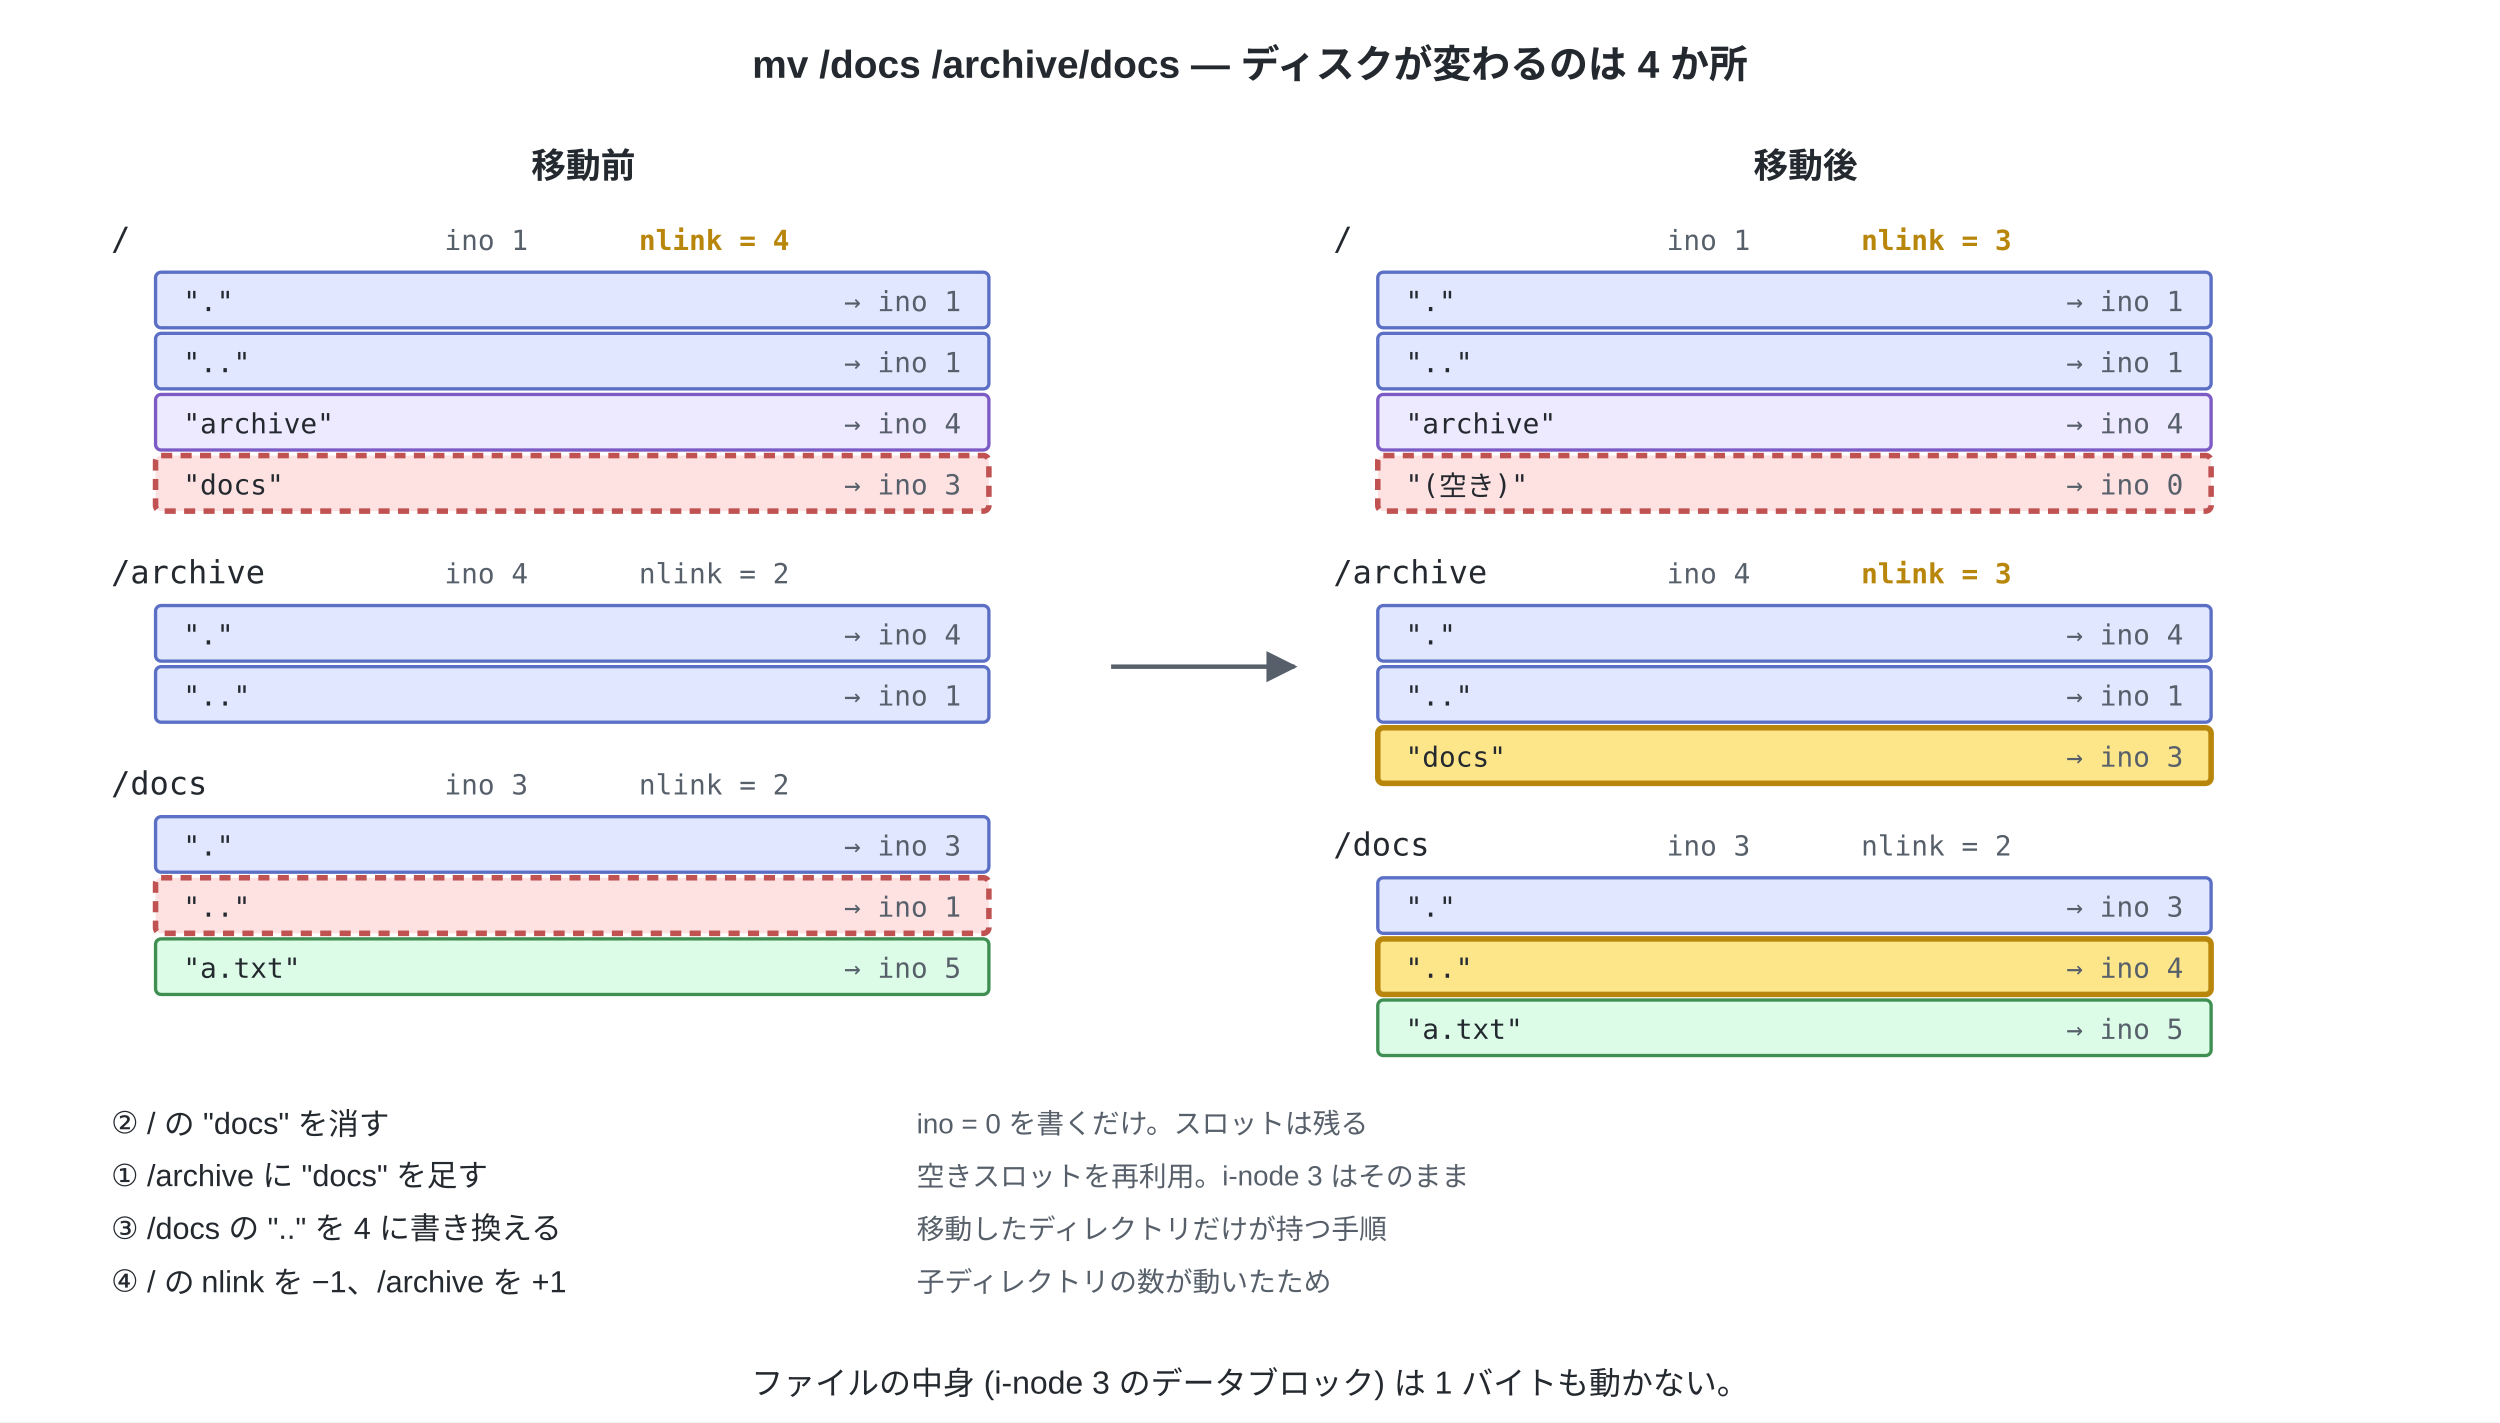
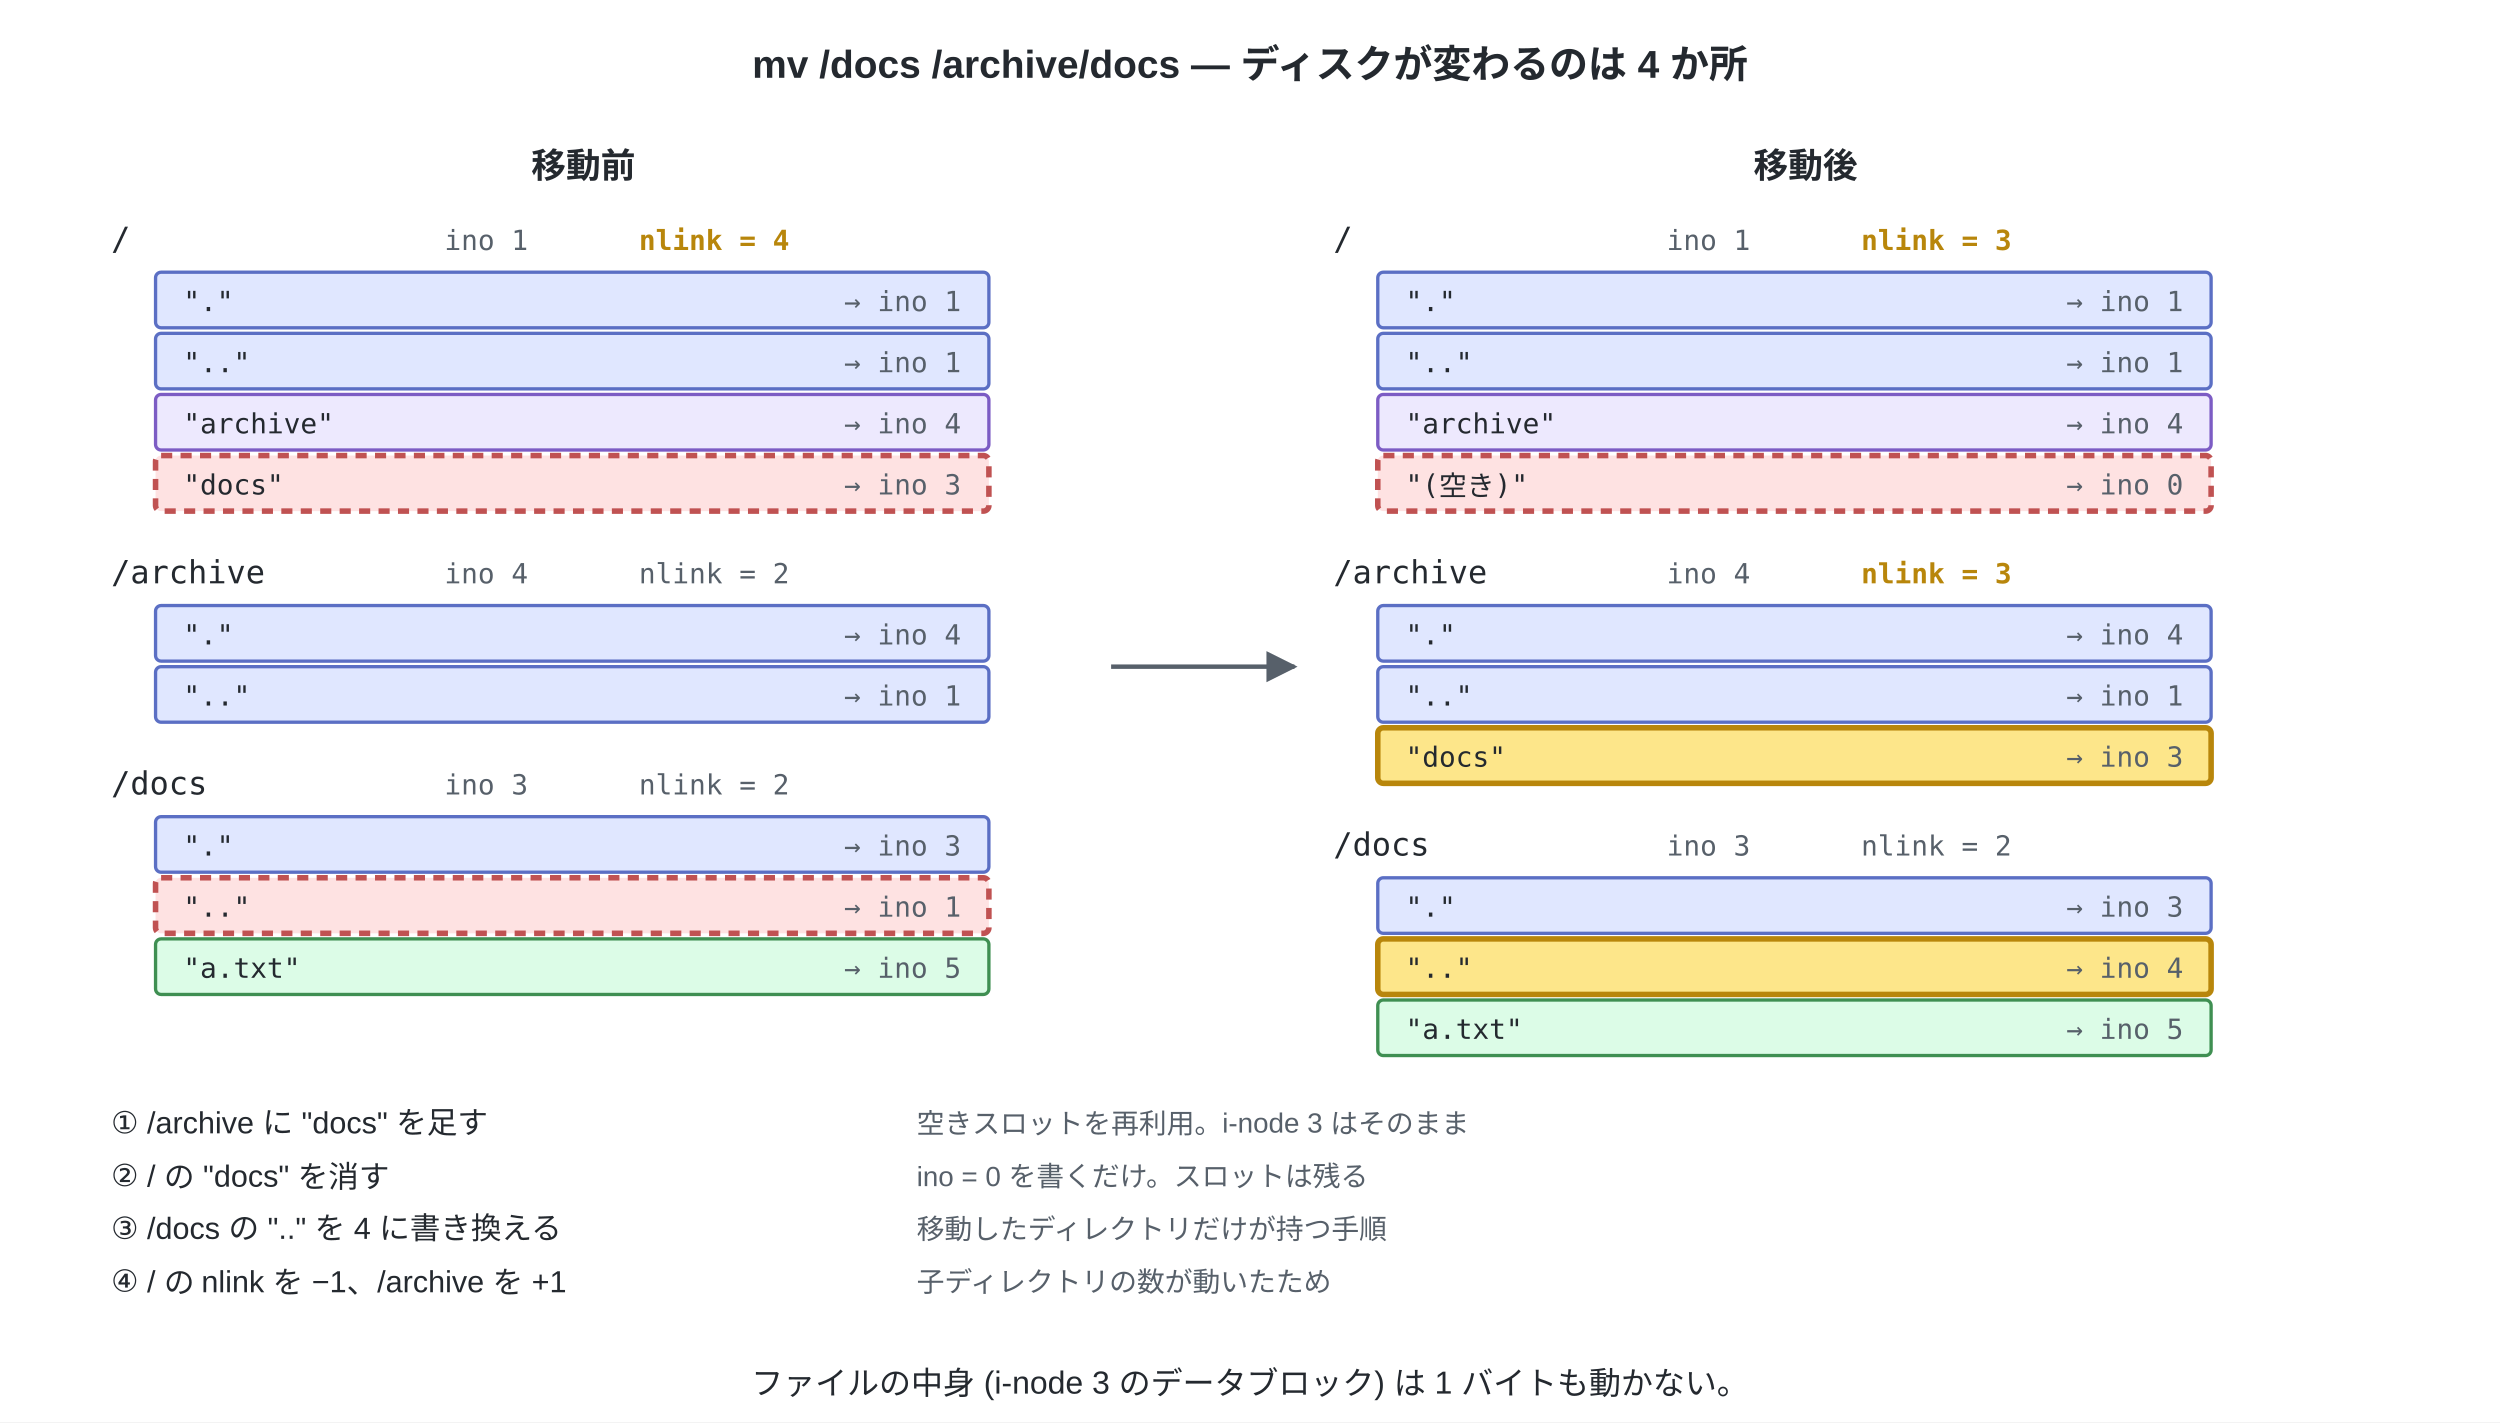
<svg xmlns="http://www.w3.org/2000/svg" width="900" height="512" viewBox="0 0 900 512" role="img" font-family="Helvetica Neue, Arial, Hiragino Sans, Noto Sans JP, sans-serif">
  <rect x="0" y="0" width="900" height="512" fill="#ffffff" />
  <defs>
    <marker id="a" viewBox="0 0 10 10" refX="9" refY="5" markerWidth="7" markerHeight="7" orient="auto-start-reverse">
      <path d="M 0 0 L 10 5 L 0 10 z" fill="#57606a" />
    </marker>
  </defs>
  <text x="450.0" y="28" font-size="14" fill="#24292f" text-anchor="middle" font-family="Helvetica Neue, Arial, Hiragino Sans, Noto Sans JP, sans-serif" font-weight="bold">mv /docs /archive/docs — ディスクが変わるのは 4 か所</text>
  <text x="210" y="64" font-size="12.5" fill="#24292f" text-anchor="middle" font-family="Helvetica Neue, Arial, Hiragino Sans, Noto Sans JP, sans-serif" font-weight="bold">移動前</text>
  <text x="40" y="90" font-size="11.5" fill="#24292f" text-anchor="start" font-family="SFMono-Regular, Menlo, Consolas, monospace" font-weight="normal">/</text>
  <text x="160" y="90" font-size="10" fill="#57606a" text-anchor="start" font-family="SFMono-Regular, Menlo, Consolas, monospace" font-weight="normal">ino 1</text>
  <text x="230" y="90" font-size="10" fill="#b8860b" text-anchor="start" font-family="SFMono-Regular, Menlo, Consolas, monospace" font-weight="bold">nlink = 4</text>
  <rect x="56" y="98" width="300" height="20" rx="2" fill="#e0e7ff" stroke="#5b6fc4" stroke-width="1.2" />
  <text x="66" y="112" font-size="10" fill="#24292f" text-anchor="start" font-family="SFMono-Regular, Menlo, Consolas, monospace" font-weight="normal">"."</text>
  <text x="346" y="112" font-size="10" fill="#57606a" text-anchor="end" font-family="SFMono-Regular, Menlo, Consolas, monospace" font-weight="normal">→ ino 1</text>
  <rect x="56" y="120" width="300" height="20" rx="2" fill="#e0e7ff" stroke="#5b6fc4" stroke-width="1.2" />
  <text x="66" y="134" font-size="10" fill="#24292f" text-anchor="start" font-family="SFMono-Regular, Menlo, Consolas, monospace" font-weight="normal">".."</text>
  <text x="346" y="134" font-size="10" fill="#57606a" text-anchor="end" font-family="SFMono-Regular, Menlo, Consolas, monospace" font-weight="normal">→ ino 1</text>
  <rect x="56" y="142" width="300" height="20" rx="2" fill="#ede9fe" stroke="#7c5cc4" stroke-width="1.2" />
  <text x="66" y="156" font-size="10" fill="#24292f" text-anchor="start" font-family="SFMono-Regular, Menlo, Consolas, monospace" font-weight="normal">"archive"</text>
  <text x="346" y="156" font-size="10" fill="#57606a" text-anchor="end" font-family="SFMono-Regular, Menlo, Consolas, monospace" font-weight="normal">→ ino 4</text>
  <rect x="56" y="164" width="300" height="20" rx="2" fill="#fee2e2" stroke="#c05252" stroke-width="2" stroke-dasharray="4 3" />
  <text x="66" y="178" font-size="10" fill="#24292f" text-anchor="start" font-family="SFMono-Regular, Menlo, Consolas, monospace" font-weight="normal">"docs"</text>
  <text x="346" y="178" font-size="10" fill="#57606a" text-anchor="end" font-family="SFMono-Regular, Menlo, Consolas, monospace" font-weight="normal">→ ino 3</text>
  <text x="40" y="210" font-size="11.5" fill="#24292f" text-anchor="start" font-family="SFMono-Regular, Menlo, Consolas, monospace" font-weight="normal">/archive</text>
  <text x="160" y="210" font-size="10" fill="#57606a" text-anchor="start" font-family="SFMono-Regular, Menlo, Consolas, monospace" font-weight="normal">ino 4</text>
  <text x="230" y="210" font-size="10" fill="#57606a" text-anchor="start" font-family="SFMono-Regular, Menlo, Consolas, monospace" font-weight="normal">nlink = 2</text>
  <rect x="56" y="218" width="300" height="20" rx="2" fill="#e0e7ff" stroke="#5b6fc4" stroke-width="1.2" />
  <text x="66" y="232" font-size="10" fill="#24292f" text-anchor="start" font-family="SFMono-Regular, Menlo, Consolas, monospace" font-weight="normal">"."</text>
  <text x="346" y="232" font-size="10" fill="#57606a" text-anchor="end" font-family="SFMono-Regular, Menlo, Consolas, monospace" font-weight="normal">→ ino 4</text>
  <rect x="56" y="240" width="300" height="20" rx="2" fill="#e0e7ff" stroke="#5b6fc4" stroke-width="1.2" />
  <text x="66" y="254" font-size="10" fill="#24292f" text-anchor="start" font-family="SFMono-Regular, Menlo, Consolas, monospace" font-weight="normal">".."</text>
  <text x="346" y="254" font-size="10" fill="#57606a" text-anchor="end" font-family="SFMono-Regular, Menlo, Consolas, monospace" font-weight="normal">→ ino 1</text>
  <text x="40" y="286" font-size="11.5" fill="#24292f" text-anchor="start" font-family="SFMono-Regular, Menlo, Consolas, monospace" font-weight="normal">/docs</text>
  <text x="160" y="286" font-size="10" fill="#57606a" text-anchor="start" font-family="SFMono-Regular, Menlo, Consolas, monospace" font-weight="normal">ino 3</text>
  <text x="230" y="286" font-size="10" fill="#57606a" text-anchor="start" font-family="SFMono-Regular, Menlo, Consolas, monospace" font-weight="normal">nlink = 2</text>
  <rect x="56" y="294" width="300" height="20" rx="2" fill="#e0e7ff" stroke="#5b6fc4" stroke-width="1.2" />
  <text x="66" y="308" font-size="10" fill="#24292f" text-anchor="start" font-family="SFMono-Regular, Menlo, Consolas, monospace" font-weight="normal">"."</text>
  <text x="346" y="308" font-size="10" fill="#57606a" text-anchor="end" font-family="SFMono-Regular, Menlo, Consolas, monospace" font-weight="normal">→ ino 3</text>
  <rect x="56" y="316" width="300" height="20" rx="2" fill="#fee2e2" stroke="#c05252" stroke-width="2" stroke-dasharray="4 3" />
  <text x="66" y="330" font-size="10" fill="#24292f" text-anchor="start" font-family="SFMono-Regular, Menlo, Consolas, monospace" font-weight="normal">".."</text>
  <text x="346" y="330" font-size="10" fill="#57606a" text-anchor="end" font-family="SFMono-Regular, Menlo, Consolas, monospace" font-weight="normal">→ ino 1</text>
  <rect x="56" y="338" width="300" height="20" rx="2" fill="#dcfce7" stroke="#3f8f52" stroke-width="1.2" />
  <text x="66" y="352" font-size="10" fill="#24292f" text-anchor="start" font-family="SFMono-Regular, Menlo, Consolas, monospace" font-weight="normal">"a.txt"</text>
  <text x="346" y="352" font-size="10" fill="#57606a" text-anchor="end" font-family="SFMono-Regular, Menlo, Consolas, monospace" font-weight="normal">→ ino 5</text>
  <text x="650" y="64" font-size="12.5" fill="#24292f" text-anchor="middle" font-family="Helvetica Neue, Arial, Hiragino Sans, Noto Sans JP, sans-serif" font-weight="bold">移動後</text>
  <text x="480" y="90" font-size="11.5" fill="#24292f" text-anchor="start" font-family="SFMono-Regular, Menlo, Consolas, monospace" font-weight="normal">/</text>
  <text x="600" y="90" font-size="10" fill="#57606a" text-anchor="start" font-family="SFMono-Regular, Menlo, Consolas, monospace" font-weight="normal">ino 1</text>
  <text x="670" y="90" font-size="10" fill="#b8860b" text-anchor="start" font-family="SFMono-Regular, Menlo, Consolas, monospace" font-weight="bold">nlink = 3</text>
  <rect x="496" y="98" width="300" height="20" rx="2" fill="#e0e7ff" stroke="#5b6fc4" stroke-width="1.2" />
  <text x="506" y="112" font-size="10" fill="#24292f" text-anchor="start" font-family="SFMono-Regular, Menlo, Consolas, monospace" font-weight="normal">"."</text>
  <text x="786" y="112" font-size="10" fill="#57606a" text-anchor="end" font-family="SFMono-Regular, Menlo, Consolas, monospace" font-weight="normal">→ ino 1</text>
  <rect x="496" y="120" width="300" height="20" rx="2" fill="#e0e7ff" stroke="#5b6fc4" stroke-width="1.2" />
  <text x="506" y="134" font-size="10" fill="#24292f" text-anchor="start" font-family="SFMono-Regular, Menlo, Consolas, monospace" font-weight="normal">".."</text>
  <text x="786" y="134" font-size="10" fill="#57606a" text-anchor="end" font-family="SFMono-Regular, Menlo, Consolas, monospace" font-weight="normal">→ ino 1</text>
  <rect x="496" y="142" width="300" height="20" rx="2" fill="#ede9fe" stroke="#7c5cc4" stroke-width="1.2" />
  <text x="506" y="156" font-size="10" fill="#24292f" text-anchor="start" font-family="SFMono-Regular, Menlo, Consolas, monospace" font-weight="normal">"archive"</text>
  <text x="786" y="156" font-size="10" fill="#57606a" text-anchor="end" font-family="SFMono-Regular, Menlo, Consolas, monospace" font-weight="normal">→ ino 4</text>
  <rect x="496" y="164" width="300" height="20" rx="2" fill="#fee2e2" stroke="#c05252" stroke-width="2" stroke-dasharray="4 3" />
  <text x="506" y="178" font-size="10" fill="#24292f" text-anchor="start" font-family="SFMono-Regular, Menlo, Consolas, monospace" font-weight="normal">"(空き)"</text>
  <text x="786" y="178" font-size="10" fill="#57606a" text-anchor="end" font-family="SFMono-Regular, Menlo, Consolas, monospace" font-weight="normal">→ ino 0</text>
  <text x="480" y="210" font-size="11.5" fill="#24292f" text-anchor="start" font-family="SFMono-Regular, Menlo, Consolas, monospace" font-weight="normal">/archive</text>
  <text x="600" y="210" font-size="10" fill="#57606a" text-anchor="start" font-family="SFMono-Regular, Menlo, Consolas, monospace" font-weight="normal">ino 4</text>
  <text x="670" y="210" font-size="10" fill="#b8860b" text-anchor="start" font-family="SFMono-Regular, Menlo, Consolas, monospace" font-weight="bold">nlink = 3</text>
  <rect x="496" y="218" width="300" height="20" rx="2" fill="#e0e7ff" stroke="#5b6fc4" stroke-width="1.2" />
  <text x="506" y="232" font-size="10" fill="#24292f" text-anchor="start" font-family="SFMono-Regular, Menlo, Consolas, monospace" font-weight="normal">"."</text>
  <text x="786" y="232" font-size="10" fill="#57606a" text-anchor="end" font-family="SFMono-Regular, Menlo, Consolas, monospace" font-weight="normal">→ ino 4</text>
  <rect x="496" y="240" width="300" height="20" rx="2" fill="#e0e7ff" stroke="#5b6fc4" stroke-width="1.2" />
  <text x="506" y="254" font-size="10" fill="#24292f" text-anchor="start" font-family="SFMono-Regular, Menlo, Consolas, monospace" font-weight="normal">".."</text>
  <text x="786" y="254" font-size="10" fill="#57606a" text-anchor="end" font-family="SFMono-Regular, Menlo, Consolas, monospace" font-weight="normal">→ ino 1</text>
  <rect x="496" y="262" width="300" height="20" rx="2" fill="#fde68a" stroke="#b8860b" stroke-width="2" />
  <text x="506" y="276" font-size="10" fill="#24292f" text-anchor="start" font-family="SFMono-Regular, Menlo, Consolas, monospace" font-weight="normal">"docs"</text>
  <text x="786" y="276" font-size="10" fill="#57606a" text-anchor="end" font-family="SFMono-Regular, Menlo, Consolas, monospace" font-weight="normal">→ ino 3</text>
  <text x="480" y="308" font-size="11.5" fill="#24292f" text-anchor="start" font-family="SFMono-Regular, Menlo, Consolas, monospace" font-weight="normal">/docs</text>
  <text x="600" y="308" font-size="10" fill="#57606a" text-anchor="start" font-family="SFMono-Regular, Menlo, Consolas, monospace" font-weight="normal">ino 3</text>
  <text x="670" y="308" font-size="10" fill="#57606a" text-anchor="start" font-family="SFMono-Regular, Menlo, Consolas, monospace" font-weight="normal">nlink = 2</text>
  <rect x="496" y="316" width="300" height="20" rx="2" fill="#e0e7ff" stroke="#5b6fc4" stroke-width="1.2" />
  <text x="506" y="330" font-size="10" fill="#24292f" text-anchor="start" font-family="SFMono-Regular, Menlo, Consolas, monospace" font-weight="normal">"."</text>
  <text x="786" y="330" font-size="10" fill="#57606a" text-anchor="end" font-family="SFMono-Regular, Menlo, Consolas, monospace" font-weight="normal">→ ino 3</text>
  <rect x="496" y="338" width="300" height="20" rx="2" fill="#fde68a" stroke="#b8860b" stroke-width="2" />
  <text x="506" y="352" font-size="10" fill="#24292f" text-anchor="start" font-family="SFMono-Regular, Menlo, Consolas, monospace" font-weight="normal">".."</text>
  <text x="786" y="352" font-size="10" fill="#57606a" text-anchor="end" font-family="SFMono-Regular, Menlo, Consolas, monospace" font-weight="normal">→ ino 4</text>
  <rect x="496" y="360" width="300" height="20" rx="2" fill="#dcfce7" stroke="#3f8f52" stroke-width="1.2" />
  <text x="506" y="374" font-size="10" fill="#24292f" text-anchor="start" font-family="SFMono-Regular, Menlo, Consolas, monospace" font-weight="normal">"a.txt"</text>
  <text x="786" y="374" font-size="10" fill="#57606a" text-anchor="end" font-family="SFMono-Regular, Menlo, Consolas, monospace" font-weight="normal">→ ino 5</text>
  <path d="M 400 240 L 466 240" stroke="#57606a" stroke-width="1.6" fill="none" marker-end="url(#a)" />
-   <text x="40" y="408" font-size="11" fill="#24292f" text-anchor="start" font-family="Helvetica Neue, Arial, Hiragino Sans, Noto Sans JP, sans-serif" font-weight="normal">② / の "docs" を消す</text>
-   <text x="330" y="408" font-size="10" fill="#57606a" text-anchor="start" font-family="Helvetica Neue, Arial, Hiragino Sans, Noto Sans JP, sans-serif" font-weight="normal">ino = 0 を書くだけ。スロットは残る</text>
-   <text x="40" y="427" font-size="11" fill="#24292f" text-anchor="start" font-family="Helvetica Neue, Arial, Hiragino Sans, Noto Sans JP, sans-serif" font-weight="normal">① /archive に "docs" を足す</text>
-   <text x="330" y="427" font-size="10" fill="#57606a" text-anchor="start" font-family="Helvetica Neue, Arial, Hiragino Sans, Noto Sans JP, sans-serif" font-weight="normal">空きスロットを再利用。i-node 3 はそのまま</text>
+   <text x="40" y="408" font-size="11" fill="#24292f" text-anchor="start" font-family="Helvetica Neue, Arial, Hiragino Sans, Noto Sans JP, sans-serif" font-weight="normal">① /archive に "docs" を足す</text>
+   <text x="330" y="408" font-size="10" fill="#57606a" text-anchor="start" font-family="Helvetica Neue, Arial, Hiragino Sans, Noto Sans JP, sans-serif" font-weight="normal">空きスロットを再利用。i-node 3 はそのまま</text>
+   <text x="40" y="427" font-size="11" fill="#24292f" text-anchor="start" font-family="Helvetica Neue, Arial, Hiragino Sans, Noto Sans JP, sans-serif" font-weight="normal">② / の "docs" を消す</text>
+   <text x="330" y="427" font-size="10" fill="#57606a" text-anchor="start" font-family="Helvetica Neue, Arial, Hiragino Sans, Noto Sans JP, sans-serif" font-weight="normal">ino = 0 を書くだけ。スロットは残る</text>
  <text x="40" y="446" font-size="11" fill="#24292f" text-anchor="start" font-family="Helvetica Neue, Arial, Hiragino Sans, Noto Sans JP, sans-serif" font-weight="normal">③ /docs の ".." を 4 に書き換える</text>
  <text x="330" y="446" font-size="10" fill="#57606a" text-anchor="start" font-family="Helvetica Neue, Arial, Hiragino Sans, Noto Sans JP, sans-serif" font-weight="normal">移動したディレクトリだけが持つ手順</text>
  <text x="40" y="465" font-size="11" fill="#24292f" text-anchor="start" font-family="Helvetica Neue, Arial, Hiragino Sans, Noto Sans JP, sans-serif" font-weight="normal">④ / の nlink を −1、/archive を +1</text>
  <text x="330" y="465" font-size="10" fill="#57606a" text-anchor="start" font-family="Helvetica Neue, Arial, Hiragino Sans, Noto Sans JP, sans-serif" font-weight="normal">子ディレクトリの数が動いたため</text>
  <text x="450.0" y="502" font-size="11.5" fill="#24292f" text-anchor="middle" font-family="Helvetica Neue, Arial, Hiragino Sans, Noto Sans JP, sans-serif" font-weight="normal">ファイルの中身 (i-node 3 のデータブロック) は 1 バイトも動かない。</text>
</svg>
